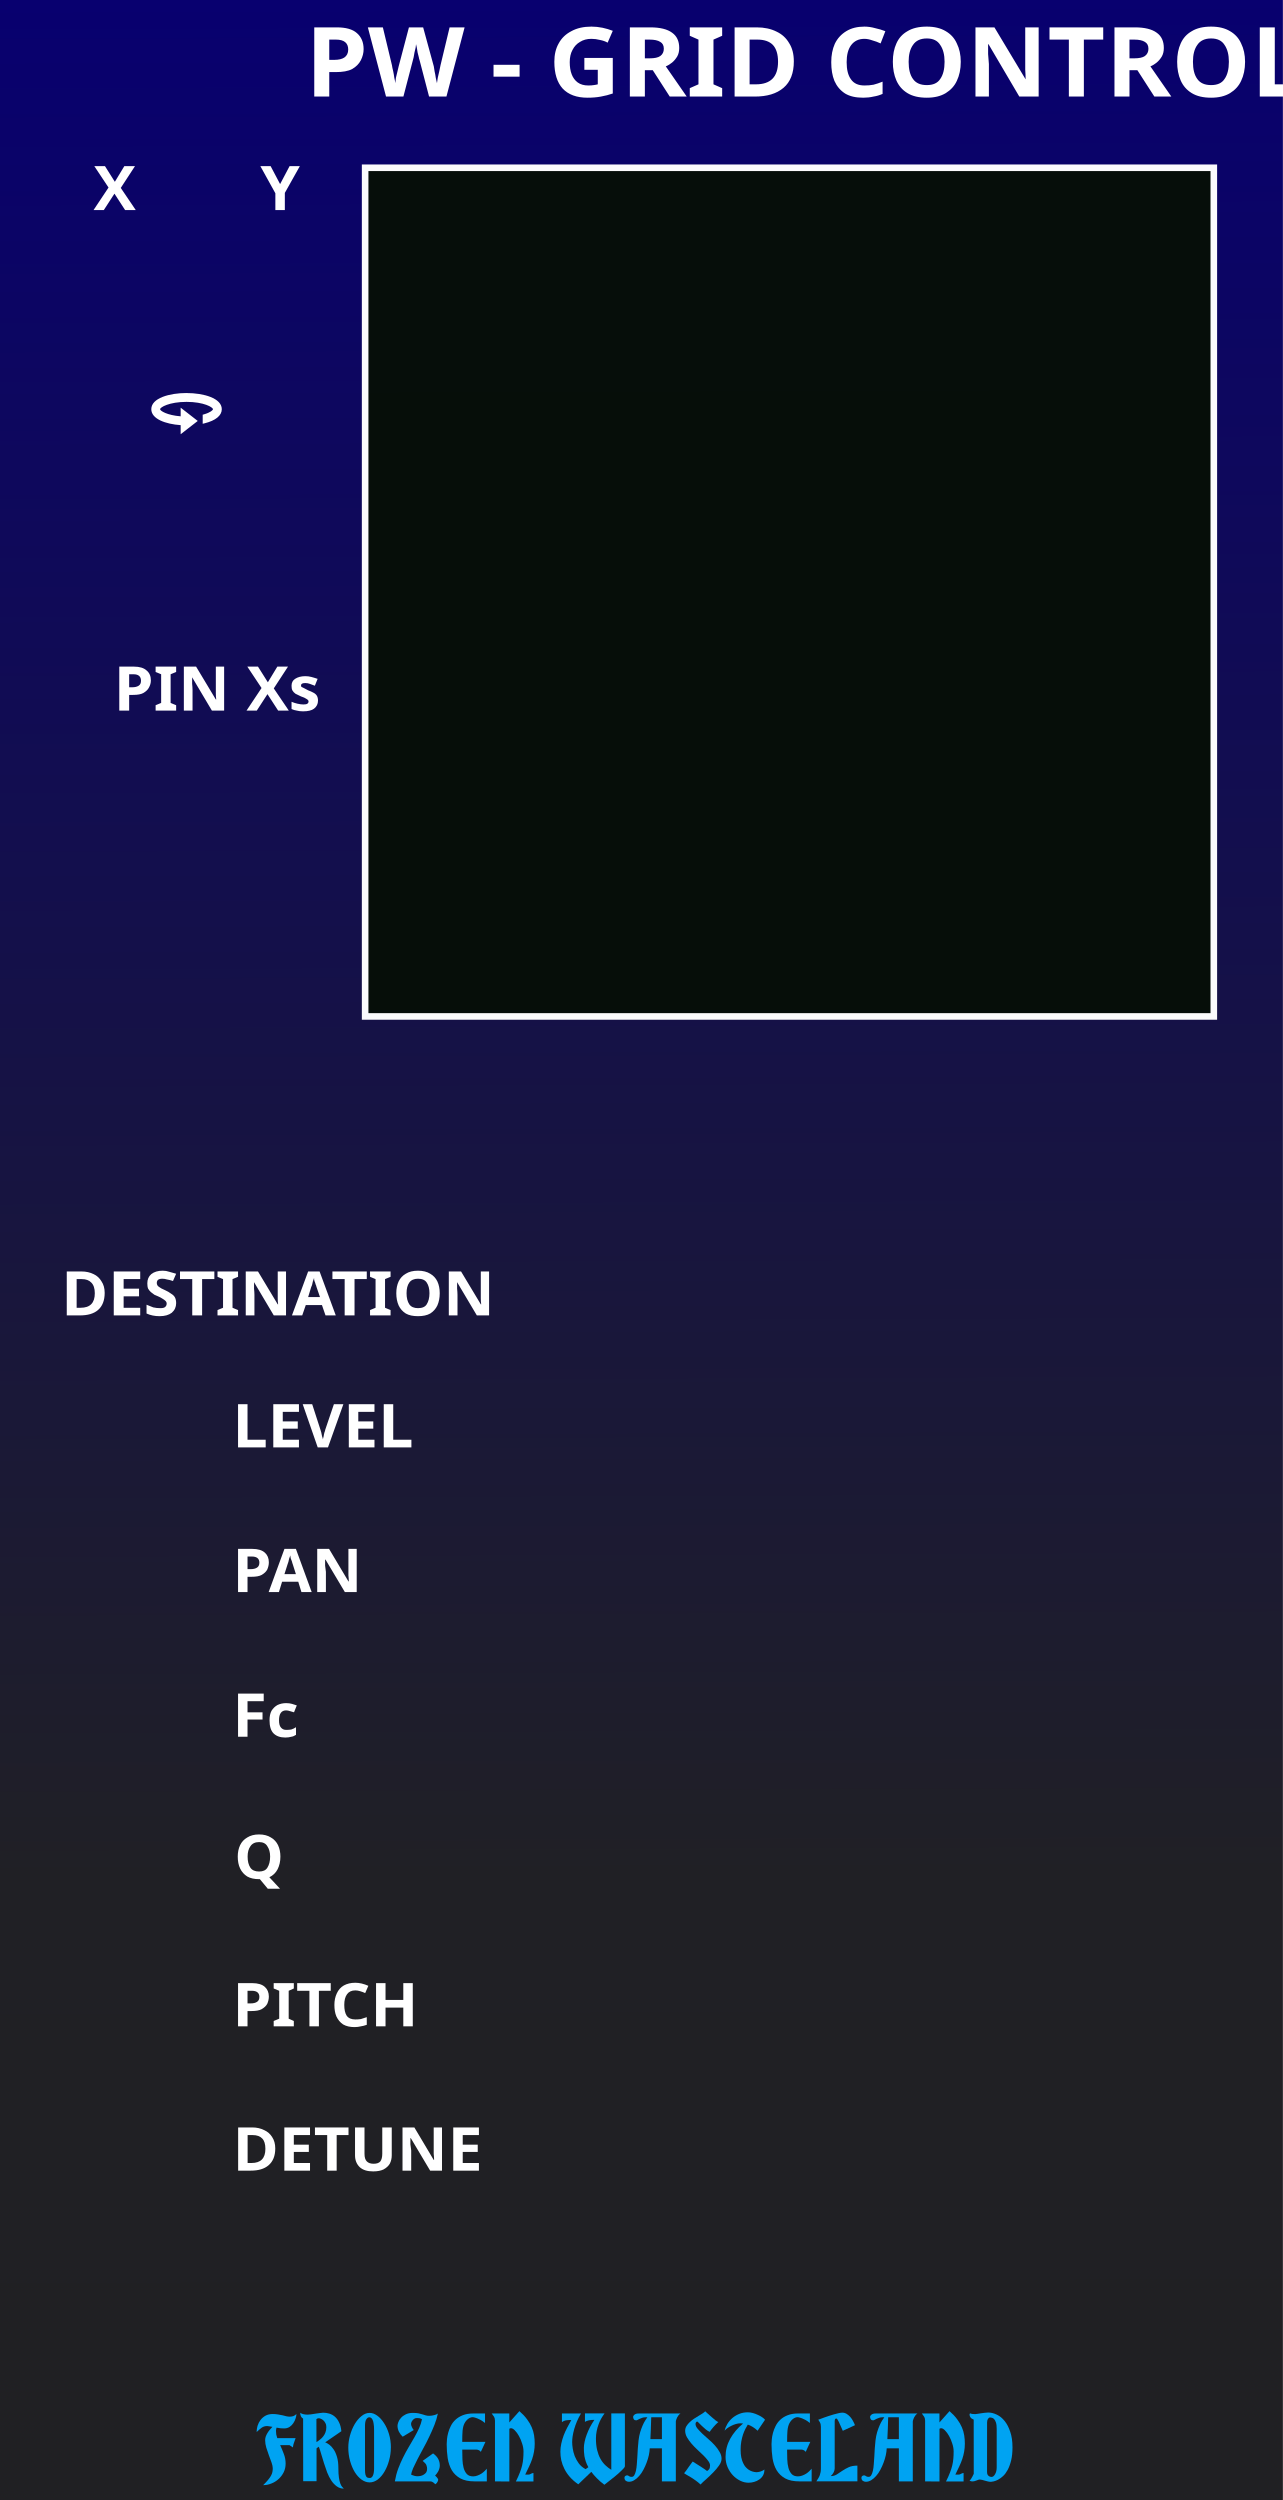
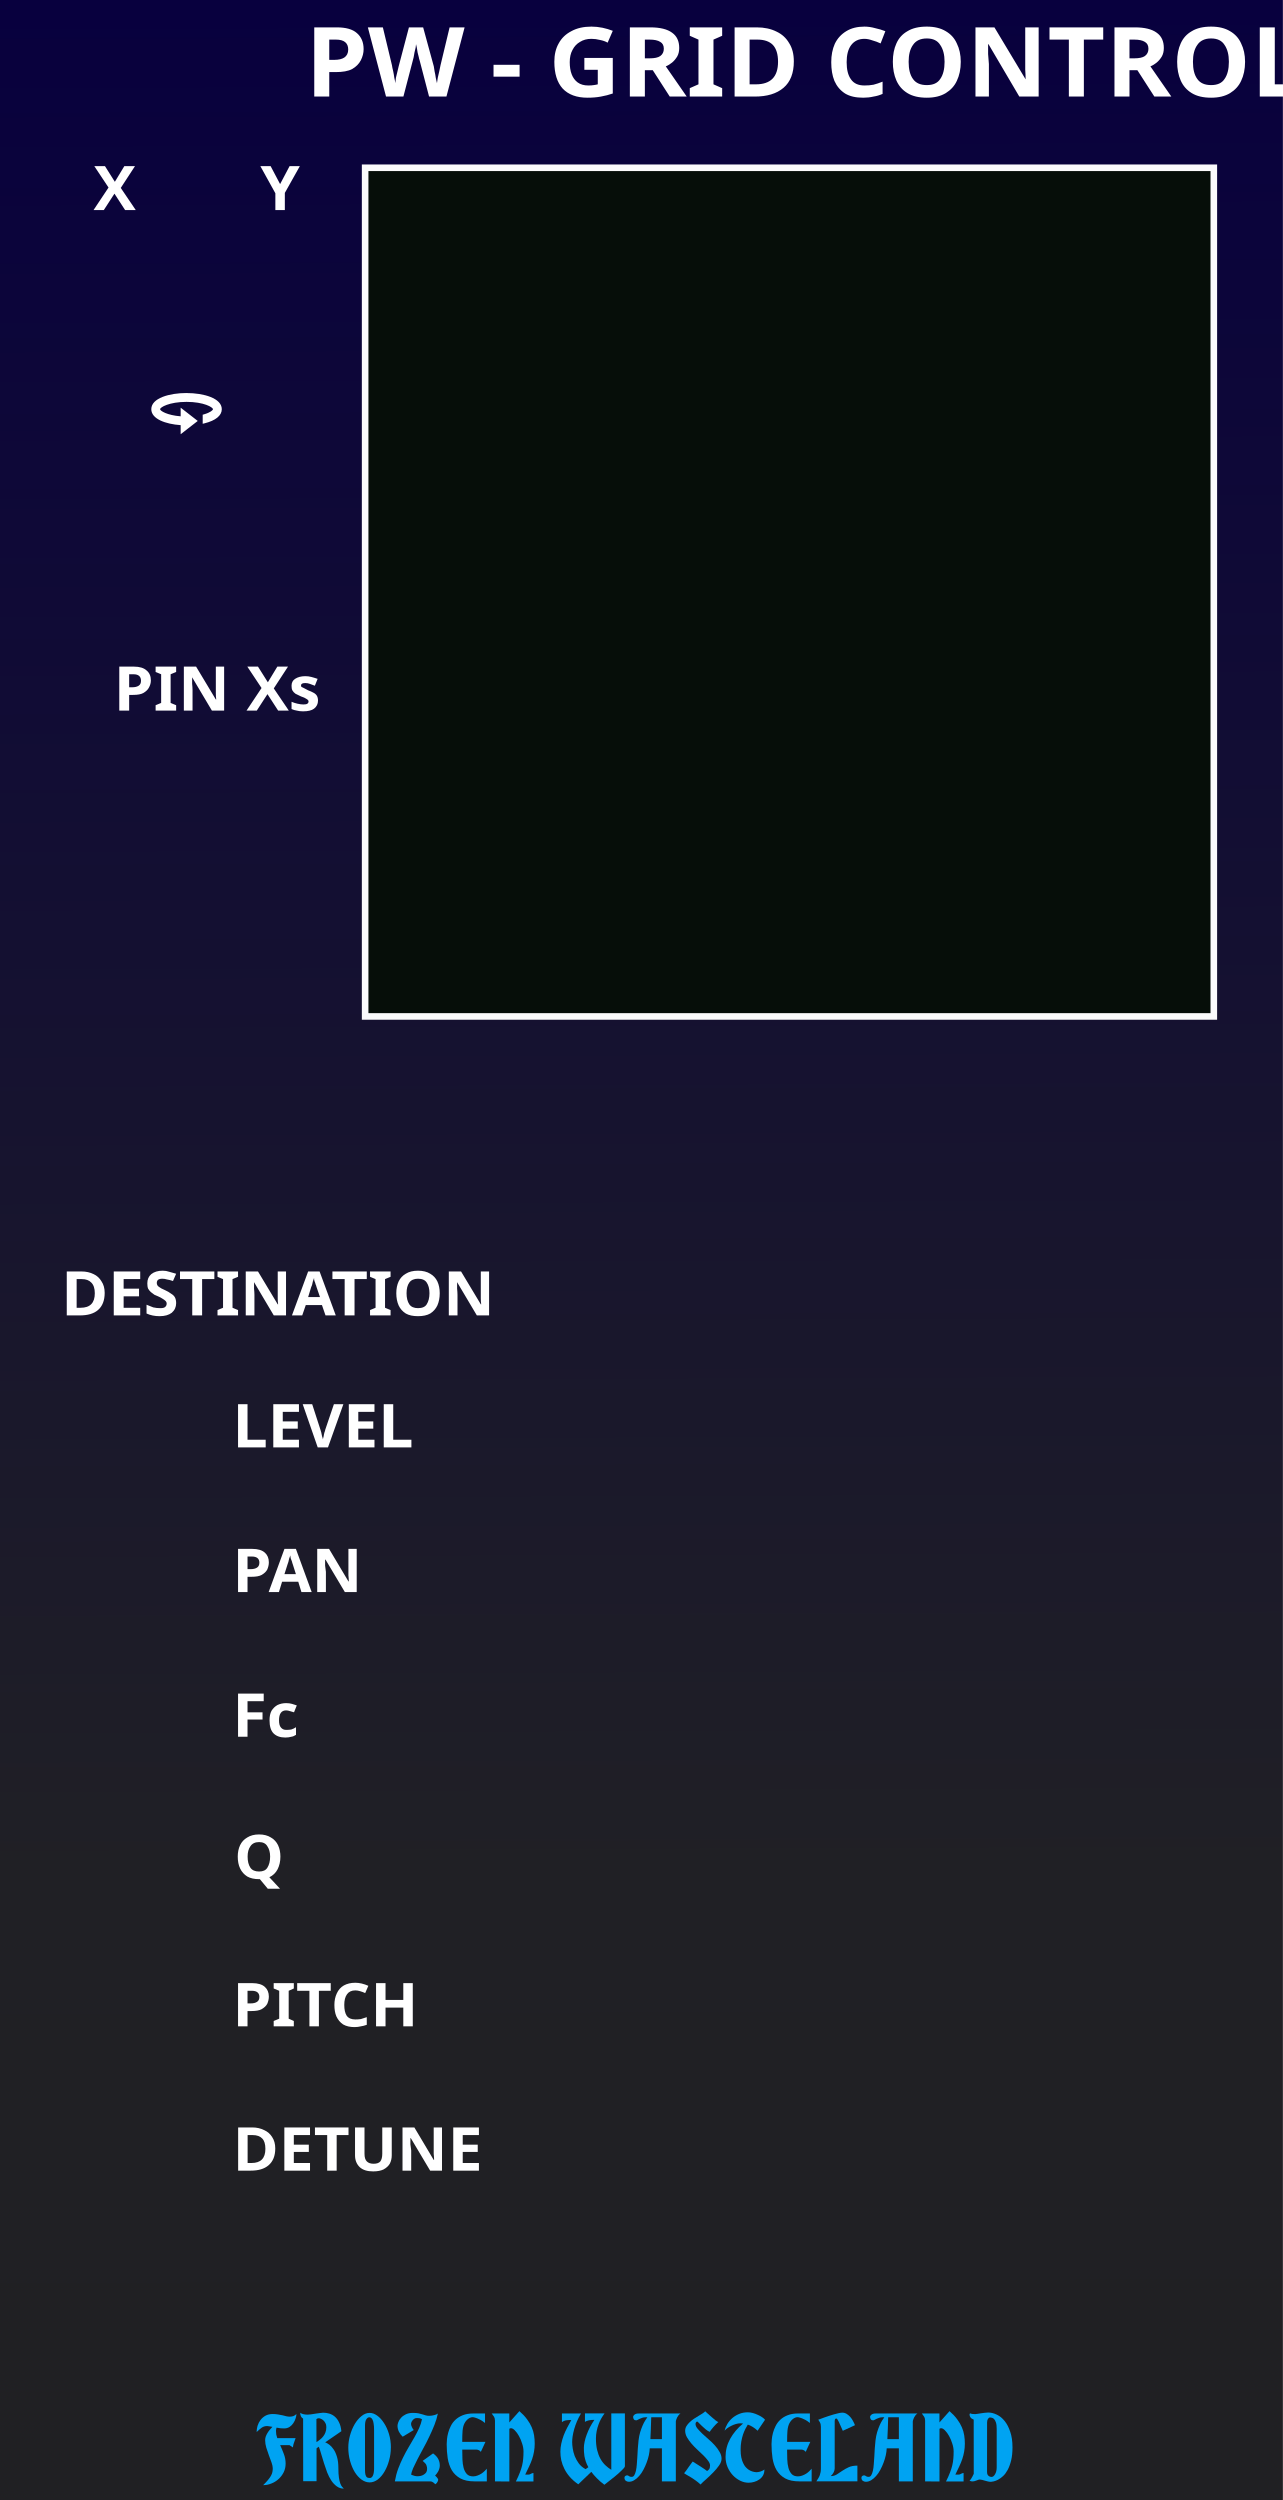
<svg xmlns="http://www.w3.org/2000/svg" xmlns:xlink="http://www.w3.org/1999/xlink" width="195" height="380" viewBox="0 0 51.594 100.542" version="1.1" id="svg11003">
  <defs id="defs10997">
    <linearGradient id="linearGradient4047">
      <stop style="stop-color:#202022;stop-opacity:1;" offset="0" id="stop3387" />
      <stop style="stop-color:#202025;stop-opacity:1;" offset=".3" id="stop3388" />
-       <stop style="stop-color:#08006f;stop-opacity:1;" offset="1" id="stop3389" />
+       <stop style="stop-color:#08003e;stop-opacity:1;" offset="1" id="stop3389" />
    </linearGradient>
    <linearGradient xlink:href="#linearGradient4047" id="linearGradient4049" x1="35.418" y1="158.333" x2="35.22" y2="50.462" gradientUnits="userSpaceOnUse" gradientTransform="matrix(0.5408089,0,0,1.00145,16.09922,-0.1464835)" />
  </defs>
  <g id="layer1" transform="translate(-35.14631,-50.389)">
    <path id="path33493" d="M 35.146,50.389 H 86.74 V 150.931 H 35.146 Z m 0,0" style="fill:url(#linearGradient4049);fill-opacity:1;fill-rule:nonzero;stroke:none;stroke-width:0.315" />
    <g style="font-style:normal;font-weight:normal;font-size:3.528px;line-height:1.25;font-family:sans-serif;letter-spacing:0px;word-spacing:0px;fill:#ffffff;fill-opacity:1;stroke:none;stroke-width:0.265" id="text5097" transform="matrix(1.034483,0,0,1.00145,-1.287785,-0.1464835)" />
    <g style="font-style:normal;font-variant:normal;font-weight:bold;font-stretch:normal;font-size:3.528px;line-height:1.25;font-family:Consolas;-inkscape-font-specification:'Consolas Bold';text-align:center;letter-spacing:0px;word-spacing:0px;text-anchor:middle;fill:#ffffff;fill-opacity:1;stroke:none;stroke-width:0.265" id="text373" transform="matrix(1.034483,0,0,1.00145,-1.287785,-0.1464835)" />
    <g style="font-style:normal;font-variant:normal;font-weight:bold;font-stretch:normal;font-size:13.333px;line-height:1.25;font-family:Consolas;-inkscape-font-specification:'Consolas Bold';text-align:center;letter-spacing:0px;word-spacing:0px;text-anchor:middle;fill:#ffffff;fill-opacity:1;stroke:none" id="flowRoot250" transform="matrix(1.034483,0,0,1.00145,-1.287785,-0.1464835)" />
    <g style="font-style:normal;font-variant:normal;font-weight:bold;font-stretch:normal;font-size:13.333px;line-height:1.25;font-family:Consolas;-inkscape-font-specification:'Consolas Bold';text-align:center;letter-spacing:0px;word-spacing:0px;text-anchor:middle;fill:#ffffff;fill-opacity:1;stroke:none" id="flowRoot53665" transform="matrix(1.034483,0,0,1.00145,-1.287785,-0.1464835)" />
    <g style="font-style:normal;font-variant:normal;font-weight:bold;font-stretch:normal;font-size:3.528px;line-height:1.25;font-family:Consolas;-inkscape-font-specification:'Consolas Bold';text-align:center;letter-spacing:0px;word-spacing:0px;text-anchor:middle;fill:#ffffff;fill-opacity:1;stroke:none;stroke-width:0.265" id="text53994" transform="matrix(1.034483,0,0,1.00145,-1.287785,-0.1464835)" />
    <g aria-label="FROZEN WASTELAND" style="font-style:normal;font-variant:normal;font-weight:bold;font-stretch:normal;font-size:3.528px;line-height:1.25;font-family:Consolas;-inkscape-font-specification:'Consolas Bold';text-align:start;letter-spacing:0px;word-spacing:0px;text-anchor:start;fill:#00a3f2;fill-opacity:1;stroke:none;stroke-width:0.265" id="text3885-7" transform="matrix(1.034483,0,0,1.00145,-34.94113,-0.1464835)">
      <path d="m 77.984,150.26 q 0.12,-0.12 0.191,-0.212 0.074,-0.092 0.113,-0.169 0.042,-0.078 0.053,-0.145 0.014,-0.071 0.014,-0.148 0,-0.095 -0.046,-0.229 -0.046,-0.134 -0.102,-0.286 -0.056,-0.152 -0.102,-0.31 -0.046,-0.159 -0.046,-0.303 0,-0.078 0.025,-0.152 0.028,-0.074 0.067,-0.141 0.042,-0.071 0.092,-0.131 0.049,-0.064 0.099,-0.113 -0.071,-0.014 -0.123,-0.021 -0.053,-0.011 -0.078,-0.011 -0.131,0 -0.222,0.071 -0.088,0.067 -0.191,0.169 0,-0.12 0.035,-0.247 0.039,-0.131 0.116,-0.236 0.078,-0.106 0.194,-0.173 0.12,-0.067 0.282,-0.067 0.113,0 0.208,0.018 0.099,0.014 0.18,0.035 0.081,0.021 0.148,0.039 0.067,0.014 0.12,0.014 0.081,0 0.141,-0.021 0.064,-0.025 0.123,-0.085 0,0.078 -0.032,0.176 -0.028,0.099 -0.088,0.191 -0.056,0.088 -0.148,0.152 -0.092,0.06 -0.212,0.06 -0.06,0 -0.138,-0.007 -0.074,-0.011 -0.155,-0.025 -0.007,0.025 -0.011,0.046 -0.004,0.021 -0.007,0.039 -0.004,0.021 -0.004,0.039 0,0.078 0.011,0.152 0.014,0.07 0.039,0.145 h 0.713 l -0.081,0.24 q -0.011,0.046 -0.014,0.067 -0.004,0.021 -0.011,0.067 l -0.131,-0.092 h -0.363 q 0.078,0.176 0.145,0.36 0.067,0.18 0.067,0.385 0,0.183 -0.074,0.342 -0.074,0.155 -0.198,0.272 -0.12,0.116 -0.279,0.18 -0.155,0.067 -0.321,0.067 z" style="font-style:normal;font-variant:normal;font-weight:normal;font-stretch:normal;font-family:'Bradley Gratis';-inkscape-font-specification:'Bradley Gratis';text-align:start;text-anchor:start;stroke-width:0.265" id="path7125" />
      <path d="m 80.054,148.532 q 0.071,-0.042 0.138,-0.099 0.071,-0.056 0.123,-0.127 0.056,-0.071 0.088,-0.162 0.035,-0.095 0.035,-0.212 0,-0.099 -0.039,-0.166 -0.035,-0.071 -0.085,-0.113 -0.049,-0.042 -0.099,-0.06 -0.046,-0.018 -0.071,-0.018 -0.028,0 -0.053,0.011 -0.021,0.011 -0.039,0.025 z m -0.519,-0.942 q -0.113,-0.064 -0.113,-0.236 0.032,0.032 0.113,0.056 0.081,0.021 0.173,0.021 0.046,0 0.131,-0.011 0.085,-0.014 0.173,-0.028 0.092,-0.014 0.173,-0.025 0.085,-0.014 0.131,-0.014 0.116,0 0.233,0.035 0.116,0.035 0.215,0.12 0.099,0.085 0.166,0.229 0.071,0.141 0.092,0.36 l -0.628,0.445 q 0.071,0.028 0.159,0.095 0.088,0.067 0.166,0.187 0.081,0.12 0.134,0.307 0.053,0.183 0.053,0.452 0,0.233 0.021,0.377 0.021,0.145 0.053,0.233 0.032,0.088 0.067,0.131 0.039,0.046 0.071,0.078 -0.155,0 -0.275,-0.092 -0.12,-0.088 -0.212,-0.233 -0.092,-0.145 -0.162,-0.328 -0.067,-0.183 -0.123,-0.37 -0.056,-0.187 -0.106,-0.36 -0.046,-0.173 -0.095,-0.3 -0.025,0.018 -0.049,0.035 -0.021,0.014 -0.039,0.032 v 1.319 h -0.519 z" style="font-style:normal;font-variant:normal;font-weight:normal;font-stretch:normal;font-family:'Bradley Gratis';-inkscape-font-specification:'Bradley Gratis';text-align:start;text-anchor:start;stroke-width:0.265" id="path7127" />
      <path d="m 81.941,149.64 q 0,0.12 0.014,0.187 0.018,0.067 0.042,0.102 0.028,0.032 0.064,0.039 0.035,0.007 0.071,0.007 0.071,0 0.116,-0.095 0.046,-0.099 0.046,-0.3 v -1.531 q 0,-0.159 -0.018,-0.258 -0.014,-0.102 -0.042,-0.155 -0.025,-0.056 -0.06,-0.078 -0.032,-0.021 -0.064,-0.021 -0.067,0 -0.12,0.085 -0.049,0.081 -0.049,0.261 z m 1.005,-0.885 q 0,0.258 -0.067,0.508 -0.064,0.25 -0.176,0.448 -0.109,0.198 -0.261,0.321 -0.152,0.12 -0.321,0.12 -0.159,0 -0.31,-0.109 -0.148,-0.109 -0.265,-0.3 -0.113,-0.191 -0.183,-0.445 -0.071,-0.254 -0.071,-0.543 0,-0.236 0.064,-0.483 0.067,-0.25 0.18,-0.452 0.113,-0.201 0.265,-0.328 0.152,-0.131 0.321,-0.131 0.148,0 0.293,0.109 0.148,0.109 0.265,0.3 0.12,0.187 0.194,0.441 0.074,0.254 0.074,0.543 z" style="font-style:normal;font-variant:normal;font-weight:normal;font-stretch:normal;font-family:'Bradley Gratis';-inkscape-font-specification:'Bradley Gratis';text-align:start;text-anchor:start;stroke-width:0.265" id="path7129" />
      <path d="m 83.101,150.112 q 0.046,-0.272 0.131,-0.512 0.088,-0.24 0.194,-0.459 0.106,-0.219 0.219,-0.416 0.116,-0.201 0.219,-0.388 0.102,-0.187 0.18,-0.363 0.078,-0.18 0.113,-0.36 -0.028,-0.018 -0.067,-0.032 -0.035,-0.014 -0.138,-0.014 -0.053,0 -0.095,0.028 -0.039,0.025 -0.067,0.064 -0.028,0.035 -0.046,0.078 -0.014,0.039 -0.014,0.064 0,0.028 0.011,0.067 0.014,0.035 0.028,0.071 0.018,0.035 0.035,0.067 0.018,0.028 0.032,0.042 l -0.43,0.268 q -0.085,-0.081 -0.145,-0.198 -0.056,-0.12 -0.056,-0.24 0,-0.06 0.032,-0.148 0.032,-0.088 0.102,-0.169 0.071,-0.085 0.183,-0.141 0.116,-0.06 0.282,-0.06 0.131,0 0.219,0.018 0.088,0.018 0.155,0.042 0.067,0.021 0.123,0.039 0.06,0.018 0.134,0.018 0.046,0 0.099,-0.007 0.053,-0.007 0.099,-0.021 0.046,-0.014 0.081,-0.028 0.039,-0.018 0.06,-0.039 -0.042,0.222 -0.134,0.462 -0.092,0.24 -0.205,0.48 -0.109,0.24 -0.233,0.469 -0.12,0.229 -0.222,0.43 -0.099,0.198 -0.169,0.36 -0.067,0.159 -0.074,0.261 0.141,0.06 0.24,0.06 0.064,0 0.131,-0.014 0.067,-0.018 0.12,-0.053 0.056,-0.035 0.092,-0.088 0.035,-0.057 0.035,-0.134 0,-0.078 -0.018,-0.127 -0.014,-0.053 -0.039,-0.085 -0.025,-0.035 -0.056,-0.06 -0.032,-0.028 -0.06,-0.056 l 0.406,-0.3 q 0.141,0.106 0.201,0.226 0.06,0.12 0.06,0.261 0,0.067 -0.021,0.131 -0.018,0.06 -0.046,0.113 -0.025,0.049 -0.06,0.092 -0.032,0.042 -0.056,0.067 l 0.06,0.06 q 0.018,0.018 0.039,0.053 0.021,0.032 0.021,0.056 0,0.028 -0.025,0.081 -0.021,0.056 -0.088,0.099 -0.025,-0.032 -0.056,-0.057 -0.028,-0.021 -0.06,-0.039 -0.032,-0.018 -0.067,-0.018 z" style="font-style:normal;font-variant:normal;font-weight:normal;font-stretch:normal;font-family:'Bradley Gratis';-inkscape-font-specification:'Bradley Gratis';text-align:start;text-anchor:start;stroke-width:0.265" id="path7131" />
      <path d="m 86.607,147.385 v 0.381 q -0.039,-0.035 -0.102,-0.078 -0.06,-0.042 -0.131,-0.074 -0.067,-0.035 -0.134,-0.056 -0.067,-0.025 -0.113,-0.025 -0.085,0 -0.173,0.067 -0.088,0.067 -0.145,0.18 -0.056,0.109 -0.074,0.289 -0.014,0.176 -0.014,0.455 h 0.903 l -0.18,0.402 q -0.035,-0.053 -0.085,-0.071 -0.046,-0.021 -0.085,-0.021 H 85.722 q 0,0.201 0.007,0.395 0.007,0.191 0.046,0.342 0.042,0.152 0.127,0.247 0.085,0.092 0.243,0.092 0.085,0 0.166,-0.032 0.085,-0.032 0.155,-0.078 0.071,-0.049 0.123,-0.102 0.056,-0.053 0.088,-0.095 v 0.508 h -0.476 q -0.342,0 -0.554,-0.12 -0.212,-0.123 -0.332,-0.328 -0.116,-0.208 -0.159,-0.48 -0.039,-0.272 -0.039,-0.568 0,-0.074 0.011,-0.194 0.011,-0.123 0.046,-0.258 0.035,-0.138 0.102,-0.275 0.067,-0.141 0.18,-0.25 0.116,-0.113 0.286,-0.183 0.169,-0.071 0.409,-0.071 z" style="font-style:normal;font-variant:normal;font-weight:normal;font-stretch:normal;font-family:'Bradley Gratis';-inkscape-font-specification:'Bradley Gratis';text-align:start;text-anchor:start;stroke-width:0.265" id="path7133" />
      <path d="m 86.994,150.112 v -2.438 q 0,-0.099 -0.042,-0.166 -0.042,-0.071 -0.085,-0.123 h 0.684 v 0.36 l 0.392,-0.455 q 0.18,0.162 0.296,0.325 0.116,0.159 0.183,0.321 0.067,0.159 0.092,0.325 0.025,0.162 0.025,0.335 0,0.169 -0.028,0.325 -0.025,0.152 -0.074,0.3 -0.049,0.148 -0.12,0.3 -0.067,0.152 -0.148,0.318 h 0.127 q 0.046,0 0.095,-0.032 0.049,-0.032 0.099,-0.032 v 0.339 h -0.684 q 0.095,-0.194 0.152,-0.349 0.06,-0.155 0.092,-0.296 0.032,-0.141 0.042,-0.275 0.011,-0.134 0.011,-0.286 0,-0.152 -0.053,-0.314 -0.049,-0.166 -0.123,-0.303 -0.074,-0.138 -0.159,-0.226 -0.081,-0.088 -0.148,-0.088 -0.042,0 -0.067,0.021 v 2.117 z" style="font-style:normal;font-variant:normal;font-weight:normal;font-stretch:normal;font-family:'Bradley Gratis';-inkscape-font-specification:'Bradley Gratis';text-align:start;text-anchor:start;stroke-width:0.265" id="path7135" />
      <path d="m 90.232,150.229 q -0.191,-0.138 -0.325,-0.293 -0.134,-0.159 -0.215,-0.328 -0.081,-0.169 -0.12,-0.342 -0.035,-0.176 -0.035,-0.346 0,-0.166 0.035,-0.328 0.035,-0.166 0.092,-0.325 0.06,-0.162 0.138,-0.314 0.078,-0.155 0.159,-0.303 h -0.021 q -0.011,0 -0.025,0 -0.011,-0.004 -0.028,-0.004 -0.056,0 -0.138,0.014 -0.078,0.014 -0.152,0.071 v -0.346 h 0.741 q -0.092,0.159 -0.159,0.321 -0.064,0.159 -0.106,0.31 -0.039,0.148 -0.06,0.282 -0.018,0.131 -0.018,0.236 0,0.106 0.021,0.254 0.021,0.148 0.078,0.307 0.06,0.155 0.159,0.296 0.102,0.141 0.265,0.229 l 0.106,-0.078 q -0.064,-0.12 -0.099,-0.229 -0.035,-0.113 -0.053,-0.212 -0.014,-0.099 -0.018,-0.18 -0.004,-0.085 -0.004,-0.152 0,-0.109 0.028,-0.247 0.028,-0.138 0.081,-0.286 0.053,-0.148 0.127,-0.3 0.078,-0.152 0.173,-0.296 -0.134,0 -0.222,0.021 -0.085,0.021 -0.145,0.06 v -0.339 h 0.762 q -0.064,0.088 -0.127,0.201 -0.06,0.109 -0.106,0.24 -0.046,0.127 -0.074,0.272 -0.028,0.145 -0.028,0.296 0,0.258 0.046,0.459 0.046,0.198 0.127,0.349 0.081,0.152 0.191,0.261 0.109,0.109 0.233,0.187 v -2.265 h 0.529 v 2.12 q 0,0.025 -0.035,0.071 -0.035,0.042 -0.092,0.099 -0.053,0.057 -0.127,0.123 -0.071,0.064 -0.145,0.127 -0.176,0.148 -0.399,0.325 -0.173,-0.134 -0.296,-0.265 -0.123,-0.131 -0.212,-0.254 z" style="font-style:normal;font-variant:normal;font-weight:normal;font-stretch:normal;font-family:'Bradley Gratis';-inkscape-font-specification:'Bradley Gratis';text-align:start;text-anchor:start;stroke-width:0.265" id="path7137" />
      <path d="m 93.484,148.415 v -0.878 h -0.416 q -0.004,0.236 -0.014,0.469 -0.007,0.229 -0.018,0.409 z m 0.72,-1.03 q -0.039,0.028 -0.074,0.071 -0.032,0.042 -0.056,0.092 -0.021,0.046 -0.035,0.092 -0.014,0.042 -0.014,0.074 v 2.399 H 93.484 v -1.33 h -0.473 q -0.004,0.127 -0.035,0.279 -0.032,0.148 -0.088,0.3 -0.053,0.148 -0.127,0.289 -0.071,0.138 -0.162,0.243 -0.088,0.106 -0.191,0.169 -0.099,0.064 -0.208,0.064 -0.071,0 -0.123,-0.042 -0.049,-0.042 -0.049,-0.12 0,-0.049 0.032,-0.07 0.032,-0.025 0.067,-0.025 0.032,0 0.049,0.011 0.018,0.007 0.032,0.021 0.018,0.011 0.039,0.021 0.021,0.007 0.06,0.007 0.064,0 0.102,-0.064 0.039,-0.067 0.064,-0.176 0.025,-0.113 0.035,-0.258 0.014,-0.148 0.021,-0.31 0.007,-0.162 0.018,-0.328 0.011,-0.169 0.028,-0.325 0.021,-0.183 0.064,-0.335 0.046,-0.152 0.095,-0.268 0.049,-0.116 0.099,-0.198 0.049,-0.081 0.085,-0.131 h -0.078 q -0.067,0 -0.123,0.021 -0.056,0.018 -0.102,0.042 -0.042,0.021 -0.078,0.042 -0.032,0.018 -0.056,0.018 -0.06,0 -0.088,-0.042 -0.028,-0.042 -0.028,-0.095 0,-0.049 0.053,-0.092 0.056,-0.046 0.155,-0.046 z" style="font-style:normal;font-variant:normal;font-weight:normal;font-stretch:normal;font-family:'Bradley Gratis';-inkscape-font-specification:'Bradley Gratis';text-align:start;text-anchor:start;stroke-width:0.265" id="path7139" />
      <path d="m 94.984,150.236 q -0.081,-0.081 -0.187,-0.159 -0.102,-0.078 -0.201,-0.138 -0.095,-0.06 -0.169,-0.102 -0.071,-0.042 -0.081,-0.053 0.035,-0.042 0.088,-0.116 0.053,-0.078 0.102,-0.152 0.053,-0.074 0.092,-0.131 0.042,-0.06 0.053,-0.071 0.049,0.032 0.134,0.088 0.088,0.053 0.173,0.113 0.088,0.06 0.159,0.109 0.071,0.049 0.092,0.07 0.049,-0.028 0.081,-0.074 0.035,-0.046 0.035,-0.148 0,-0.088 -0.074,-0.187 -0.071,-0.099 -0.176,-0.208 -0.106,-0.109 -0.233,-0.229 -0.127,-0.12 -0.233,-0.247 -0.106,-0.127 -0.18,-0.258 -0.071,-0.131 -0.071,-0.268 0,-0.099 0.049,-0.183 0.053,-0.088 0.131,-0.162 0.078,-0.078 0.169,-0.138 0.095,-0.064 0.18,-0.116 0.088,-0.056 0.155,-0.099 0.067,-0.046 0.095,-0.081 0.021,0.018 0.092,0.088 0.074,0.067 0.159,0.145 0.085,0.078 0.159,0.138 0.078,0.06 0.102,0.06 -0.035,0.028 -0.088,0.085 -0.049,0.053 -0.102,0.113 -0.049,0.06 -0.092,0.116 -0.039,0.053 -0.056,0.081 -0.081,-0.035 -0.162,-0.106 -0.081,-0.071 -0.148,-0.138 -0.067,-0.067 -0.113,-0.116 -0.046,-0.053 -0.06,-0.053 -0.028,0 -0.049,0.032 -0.018,0.028 -0.018,0.067 0,0.085 0.074,0.18 0.078,0.095 0.187,0.205 0.113,0.106 0.243,0.226 0.134,0.116 0.243,0.243 0.113,0.127 0.187,0.265 0.078,0.134 0.078,0.275 0,0.127 -0.095,0.268 -0.095,0.141 -0.229,0.282 -0.131,0.138 -0.268,0.265 -0.138,0.123 -0.226,0.219 z" style="font-style:normal;font-variant:normal;font-weight:normal;font-stretch:normal;font-family:'Bradley Gratis';-inkscape-font-specification:'Bradley Gratis';text-align:start;text-anchor:start;stroke-width:0.265" id="path7141" />
      <path d="m 97.469,149.636 q 0,0.138 -0.056,0.24 -0.056,0.099 -0.148,0.162 -0.088,0.064 -0.198,0.095 -0.109,0.032 -0.215,0.032 -0.166,0 -0.325,-0.081 -0.159,-0.081 -0.286,-0.219 -0.127,-0.141 -0.205,-0.328 -0.078,-0.191 -0.078,-0.409 0,-0.392 0.18,-0.727 0.18,-0.339 0.501,-0.614 -0.028,-0.004 -0.053,-0.004 -0.021,-0.004 -0.046,-0.004 -0.085,0 -0.18,0.028 -0.095,0.028 -0.18,0.074 -0.085,0.042 -0.155,0.095 -0.067,0.053 -0.102,0.099 0.028,-0.138 0.106,-0.272 0.078,-0.134 0.194,-0.236 0.116,-0.102 0.268,-0.166 0.152,-0.064 0.332,-0.064 0.092,0 0.194,0.028 0.102,0.028 0.194,0.074 0.095,0.042 0.169,0.095 0.074,0.053 0.113,0.102 l -0.289,0.441 q -0.176,-0.173 -0.381,-0.247 -0.046,0.074 -0.095,0.176 -0.049,0.099 -0.092,0.226 -0.039,0.127 -0.067,0.282 -0.025,0.152 -0.025,0.332 0,0.169 0.025,0.3 0.028,0.131 0.071,0.226 0.042,0.095 0.095,0.159 0.056,0.064 0.113,0.106 0.134,0.095 0.307,0.106 0.071,0 0.162,-0.028 0.095,-0.032 0.152,-0.081 z" style="font-style:normal;font-variant:normal;font-weight:normal;font-stretch:normal;font-family:'Bradley Gratis';-inkscape-font-specification:'Bradley Gratis';text-align:start;text-anchor:start;stroke-width:0.265" id="path7143" />
      <path d="m 99.237,147.385 v 0.381 q -0.039,-0.035 -0.102,-0.078 -0.06,-0.042 -0.131,-0.074 -0.067,-0.035 -0.134,-0.056 -0.067,-0.025 -0.113,-0.025 -0.085,0 -0.173,0.067 -0.088,0.067 -0.145,0.18 -0.056,0.109 -0.074,0.289 -0.014,0.176 -0.014,0.455 h 0.903 l -0.18,0.402 q -0.035,-0.053 -0.085,-0.071 -0.046,-0.021 -0.085,-0.021 h -0.554 q 0,0.201 0.007,0.395 0.007,0.191 0.046,0.342 0.042,0.152 0.127,0.247 0.085,0.092 0.243,0.092 0.085,0 0.166,-0.032 0.085,-0.032 0.155,-0.078 0.071,-0.049 0.123,-0.102 0.056,-0.053 0.088,-0.095 v 0.508 h -0.476 q -0.342,0 -0.554,-0.12 -0.212,-0.123 -0.332,-0.328 -0.116,-0.208 -0.159,-0.48 -0.039,-0.272 -0.039,-0.568 0,-0.074 0.011,-0.194 0.011,-0.123 0.046,-0.258 0.035,-0.138 0.102,-0.275 0.067,-0.141 0.18,-0.25 0.116,-0.113 0.286,-0.183 0.169,-0.071 0.409,-0.071 z" style="font-style:normal;font-variant:normal;font-weight:normal;font-stretch:normal;font-family:'Bradley Gratis';-inkscape-font-specification:'Bradley Gratis';text-align:start;text-anchor:start;stroke-width:0.265" id="path7145" />
      <path d="m 100.516,148.08 q -0.088,-0.212 -0.152,-0.353 -0.064,-0.141 -0.099,-0.141 -0.039,0 -0.053,0.035 -0.011,0.032 -0.011,0.056 v 1.912 q 0,0.078 -0.042,0.162 -0.042,0.085 -0.113,0.148 0.131,0 0.233,-0.064 0.102,-0.067 0.212,-0.145 0.113,-0.081 0.25,-0.145 0.138,-0.067 0.342,-0.067 v 0.631 h -1.595 q 0.046,-0.067 0.078,-0.127 0.035,-0.06 0.056,-0.12 0.021,-0.06 0.032,-0.127 0.011,-0.067 0.011,-0.148 v -1.669 q 0,-0.113 -0.042,-0.183 -0.042,-0.074 -0.06,-0.102 0.014,-0.004 0.071,-0.025 0.06,-0.025 0.145,-0.056 0.085,-0.032 0.187,-0.067 0.102,-0.035 0.201,-0.064 0.099,-0.032 0.187,-0.049 0.088,-0.021 0.145,-0.021 0.088,0 0.166,0.049 0.078,0.049 0.141,0.123 0.064,0.074 0.109,0.166 0.046,0.088 0.074,0.166 z" style="font-style:normal;font-variant:normal;font-weight:normal;font-stretch:normal;font-family:'Bradley Gratis';-inkscape-font-specification:'Bradley Gratis';text-align:start;text-anchor:start;stroke-width:0.265" id="path7147" />
      <path d="m 102.696,148.415 v -0.878 h -0.416 q -0.004,0.236 -0.014,0.469 -0.007,0.229 -0.018,0.409 z m 0.72,-1.03 q -0.039,0.028 -0.074,0.071 -0.032,0.042 -0.056,0.092 -0.021,0.046 -0.035,0.092 -0.014,0.042 -0.014,0.074 v 2.399 H 102.696 v -1.33 h -0.473 q -0.004,0.127 -0.035,0.279 -0.032,0.148 -0.088,0.3 -0.053,0.148 -0.127,0.289 -0.07,0.138 -0.162,0.243 -0.088,0.106 -0.191,0.169 -0.099,0.064 -0.208,0.064 -0.071,0 -0.123,-0.042 -0.049,-0.042 -0.049,-0.12 0,-0.049 0.032,-0.07 0.032,-0.025 0.067,-0.025 0.032,0 0.049,0.011 0.018,0.007 0.032,0.021 0.018,0.011 0.039,0.021 0.021,0.007 0.06,0.007 0.064,0 0.102,-0.064 0.039,-0.067 0.064,-0.176 0.025,-0.113 0.035,-0.258 0.014,-0.148 0.021,-0.31 0.007,-0.162 0.018,-0.328 0.011,-0.169 0.028,-0.325 0.021,-0.183 0.064,-0.335 0.046,-0.152 0.095,-0.268 0.049,-0.116 0.099,-0.198 0.049,-0.081 0.085,-0.131 h -0.078 q -0.067,0 -0.123,0.021 -0.056,0.018 -0.102,0.042 -0.042,0.021 -0.078,0.042 -0.032,0.018 -0.056,0.018 -0.06,0 -0.088,-0.042 -0.028,-0.042 -0.028,-0.095 0,-0.049 0.053,-0.092 0.056,-0.046 0.155,-0.046 z" style="font-style:normal;font-variant:normal;font-weight:normal;font-stretch:normal;font-family:'Bradley Gratis';-inkscape-font-specification:'Bradley Gratis';text-align:start;text-anchor:start;stroke-width:0.265" id="path7149" />
      <path d="m 103.716,150.112 v -2.438 q 0,-0.099 -0.042,-0.166 -0.042,-0.071 -0.085,-0.123 h 0.684 v 0.36 l 0.392,-0.455 q 0.18,0.162 0.296,0.325 0.116,0.159 0.183,0.321 0.067,0.159 0.092,0.325 0.025,0.162 0.025,0.335 0,0.169 -0.028,0.325 -0.025,0.152 -0.074,0.3 -0.049,0.148 -0.12,0.3 -0.067,0.152 -0.148,0.318 h 0.127 q 0.046,0 0.095,-0.032 0.049,-0.032 0.099,-0.032 v 0.339 h -0.684 q 0.095,-0.194 0.152,-0.349 0.06,-0.155 0.092,-0.296 0.032,-0.141 0.042,-0.275 0.011,-0.134 0.011,-0.286 0,-0.152 -0.053,-0.314 -0.049,-0.166 -0.123,-0.303 -0.074,-0.138 -0.159,-0.226 -0.081,-0.088 -0.148,-0.088 -0.042,0 -0.067,0.021 v 2.117 z" style="font-style:normal;font-variant:normal;font-weight:normal;font-stretch:normal;font-family:'Bradley Gratis';-inkscape-font-specification:'Bradley Gratis';text-align:start;text-anchor:start;stroke-width:0.265" id="path7151" />
      <path d="m 105.605,147.632 q -0.092,-0.039 -0.127,-0.095 -0.035,-0.056 -0.035,-0.106 0,-0.042 0.028,-0.053 0.028,0.018 0.078,0.025 0.049,0.007 0.113,0.007 0.032,0 0.088,-0.011 0.06,-0.011 0.131,-0.021 0.071,-0.011 0.145,-0.021 0.078,-0.011 0.145,-0.011 0.162,0 0.332,0.085 0.169,0.081 0.303,0.254 0.134,0.169 0.219,0.434 0.088,0.261 0.088,0.624 0,0.307 -0.053,0.529 -0.053,0.222 -0.134,0.377 -0.081,0.155 -0.18,0.25 -0.099,0.092 -0.194,0.145 -0.092,0.049 -0.169,0.067 -0.074,0.018 -0.109,0.018 -0.053,0 -0.113,-0.014 -0.06,-0.014 -0.12,-0.032 -0.057,-0.018 -0.109,-0.032 -0.049,-0.014 -0.085,-0.014 -0.039,0 -0.07,0.014 -0.032,0.011 -0.067,0.025 -0.032,0.011 -0.071,0.025 -0.039,0.011 -0.088,0.011 -0.018,0 -0.039,-0.004 -0.018,-0.004 -0.035,-0.011 -0.018,-0.007 -0.035,-0.018 0.028,-0.018 0.056,-0.06 0.028,-0.046 0.053,-0.095 0.028,-0.053 0.056,-0.116 z m 0.519,2.103 q 0,0.074 0.025,0.116 0.028,0.039 0.06,0.057 0.039,0.021 0.085,0.025 0.081,0 0.141,-0.109 0.064,-0.109 0.064,-0.279 v -1.549 q 0,-0.166 -0.032,-0.258 -0.032,-0.092 -0.074,-0.134 -0.042,-0.042 -0.085,-0.049 -0.042,-0.011 -0.067,-0.011 -0.042,0 -0.081,0.056 -0.035,0.057 -0.035,0.148 z" style="font-style:normal;font-variant:normal;font-weight:normal;font-stretch:normal;font-family:'Bradley Gratis';-inkscape-font-specification:'Bradley Gratis';text-align:start;text-anchor:start;stroke-width:0.265" id="path7153" />
    </g>
    <flowRoot xml:space="preserve" id="flowRoot2363" style="font-style:normal;font-variant:normal;font-weight:bold;font-stretch:normal;font-size:13.333px;line-height:1.25;font-family:Consolas;-inkscape-font-specification:'Consolas Bold';text-align:center;letter-spacing:0px;word-spacing:0px;text-anchor:middle;fill:#000000;fill-opacity:1;stroke:none" transform="matrix(1.034483,0,0,1.00145,-1.287785,-0.1464835)">
      <flowRegion id="flowRegion2365">
        <rect id="rect2367" width="268.669" height="29.026" x="-27.546" y="158.641" />
      </flowRegion>
      <flowPara id="flowPara2369" />
    </flowRoot>
    <text xml:space="preserve" style="font-style:normal;font-variant:normal;font-weight:bold;font-stretch:normal;font-size:3.591px;line-height:1.25;font-family:Consolas;-inkscape-font-specification:'Consolas Bold';text-align:start;letter-spacing:0px;word-spacing:0px;text-anchor:start;fill:#ffffff;fill-opacity:1;stroke:none;stroke-width:0.269" x="46.658" y="55.159" id="text3885" transform="scale(1.016359,0.9839046)">
      <tspan x="46.658" y="55.159" style="font-style:normal;font-variant:normal;font-weight:bold;font-stretch:normal;font-size:3.95px;font-family:Homenaje;-inkscape-font-specification:'Homenaje Bold';text-align:start;text-anchor:start;fill:#ffffff;fill-opacity:1;stroke-width:0.269" id="tspan1013">PW - GRID CONTROL</tspan>
    </text>
    <text xml:space="preserve" style="font-style:normal;font-variant:normal;font-weight:bold;font-stretch:normal;font-size:3.591px;line-height:1.25;font-family:Calibri;-inkscape-font-specification:'Calibri Bold';letter-spacing:0px;word-spacing:0px;fill:#ffffff;fill-opacity:1;stroke:none;stroke-width:0.269" x="38.28" y="59.798" id="text5443-7-5-4" transform="scale(1.016359,0.9839046)">
      <tspan id="tspan5441-1-6-3" x="38.28" y="59.798" style="font-style:normal;font-variant:normal;font-weight:bold;font-stretch:normal;font-size:2.513px;font-family:Homenaje;-inkscape-font-specification:'Homenaje Bold';stroke-width:0.269">X</tspan>
    </text>
    <text xml:space="preserve" style="font-style:normal;font-variant:normal;font-weight:bold;font-stretch:normal;font-size:3.591px;line-height:1.25;font-family:'Labtop Secundo Superwide';-inkscape-font-specification:'Labtop Secundo Superwide Bold';text-align:center;letter-spacing:0px;word-spacing:0px;text-anchor:middle;fill:#000000;fill-opacity:1;stroke:none;stroke-width:0.269" x="70.401" y="137.097" id="text993" transform="scale(1.016359,0.9839046)">
      <tspan id="tspan991" x="70.401" y="140.335" style="stroke-width:0.269" />
    </text>
    <text xml:space="preserve" style="font-style:normal;font-variant:normal;font-weight:bold;font-stretch:normal;font-size:3.591px;line-height:1.25;font-family:'Labtop Secundo Superwide';-inkscape-font-specification:'Labtop Secundo Superwide Bold';text-align:center;letter-spacing:0px;word-spacing:0px;text-anchor:middle;fill:#ff04ff;fill-opacity:1;stroke:none;stroke-width:0.269" x="97.632" y="115.007" id="text1267" transform="scale(1.016359,0.9839046)">
      <tspan id="tspan1265" x="97.632" y="118.246" style="fill:#ff04ff;fill-opacity:1;stroke-width:0.269" />
    </text>
    <text xml:space="preserve" style="font-style:normal;font-variant:normal;font-weight:bold;font-stretch:normal;font-size:3.591px;line-height:1.25;font-family:'Labtop Secundo Superwide';-inkscape-font-specification:'Labtop Secundo Superwide Bold';text-align:center;letter-spacing:0px;word-spacing:0px;text-anchor:middle;fill:#ffffff;fill-opacity:1;stroke:none;stroke-width:0.269" x="103.535" y="113.96" id="text1271" transform="scale(1.016359,0.9839046)">
      <tspan id="tspan1269" x="103.535" y="117.198" style="fill:#ffffff;fill-opacity:1;stroke-width:0.269" />
    </text>
    <text xml:space="preserve" style="font-style:normal;font-variant:normal;font-weight:bold;font-stretch:normal;font-size:3.591px;line-height:1.25;font-family:'Labtop Secundo Superwide';-inkscape-font-specification:'Labtop Secundo Superwide Bold';text-align:center;letter-spacing:0px;word-spacing:0px;text-anchor:middle;fill:#000000;fill-opacity:1;stroke:none;stroke-width:0.269" x="103.63" y="113.865" id="text1275" transform="scale(1.016359,0.9839046)">
      <tspan id="tspan1273" x="103.63" y="117.103" style="stroke-width:0.269" />
    </text>
    <text xml:space="preserve" style="font-style:normal;font-variant:normal;font-weight:bold;font-stretch:normal;font-size:3.591px;line-height:1.25;font-family:Homenaje;-inkscape-font-specification:'Homenaje Bold';letter-spacing:0px;word-spacing:0px;fill:#ffffff;fill-opacity:1;stroke:none;stroke-width:0.269" x="44.881" y="59.798" id="text5443-7-5-4-3" transform="scale(1.016359,0.9839046)">
      <tspan id="tspan5441-1-6-3-0" x="44.881" y="59.798" style="font-style:normal;font-variant:normal;font-weight:bold;font-stretch:normal;font-size:2.513px;font-family:Homenaje;-inkscape-font-specification:'Homenaje Bold';stroke-width:0.269">Y</tspan>
    </text>
    <text xml:space="preserve" style="font-style:normal;font-variant:normal;font-weight:bold;font-stretch:normal;font-size:3.591px;line-height:1.25;font-family:Homenaje;-inkscape-font-specification:'Homenaje Bold';letter-spacing:0px;word-spacing:0px;fill:#ffffff;fill-opacity:1;stroke:none;stroke-width:0.269" x="39.083" y="80.256" id="text5443-7-5-4-7" transform="scale(1.016359,0.9839046)">
      <tspan id="tspan5441-1-6-3-7" x="39.083" y="80.256" style="font-style:normal;font-variant:normal;font-weight:bold;font-stretch:normal;font-size:2.513px;font-family:Homenaje;-inkscape-font-specification:'Homenaje Bold';stroke-width:0.269">PIN Xs</tspan>
    </text>
    <text xml:space="preserve" style="font-style:normal;font-variant:normal;font-weight:bold;font-stretch:normal;font-size:3.591px;line-height:1.25;font-family:Homenaje;-inkscape-font-specification:'Homenaje Bold';letter-spacing:0px;word-spacing:0px;fill:#ffffff;fill-opacity:1;stroke:none;stroke-width:0.269" x="43.783" y="110.374" id="text5443-7-5-4-6" transform="scale(1.016359,0.9839046)">
      <tspan id="tspan5441-1-6-3-2" x="43.783" y="110.374" style="font-style:normal;font-variant:normal;font-weight:bold;font-stretch:normal;font-size:2.469px;font-family:Homenaje;-inkscape-font-specification:'Homenaje Bold';stroke-width:0.269">LEVEL</tspan>
    </text>
    <text xml:space="preserve" style="font-style:normal;font-variant:normal;font-weight:bold;font-stretch:normal;font-size:3.591px;line-height:1.25;font-family:'Labtop Secundo Superwide';-inkscape-font-specification:'Labtop Secundo Superwide Bold';text-align:center;letter-spacing:0px;word-spacing:0px;text-anchor:middle;fill:#000000;fill-opacity:1;stroke:none;stroke-width:0.269" x="80.589" y="113.96" id="text1475" transform="scale(1.016359,0.9839046)">
      <tspan id="tspan1473" x="80.589" y="117.198" style="stroke-width:0.269" />
    </text>
    <text xml:space="preserve" style="font-style:normal;font-variant:normal;font-weight:bold;font-stretch:normal;font-size:3.591px;line-height:1.25;font-family:Homenaje;-inkscape-font-specification:'Homenaje Bold';letter-spacing:0px;word-spacing:0px;fill:#ffffff;fill-opacity:1;stroke:none;stroke-width:0.269" x="37.003" y="104.978" id="text5443-7-5-4-7-4" transform="scale(1.016359,0.9839046)">
      <tspan id="tspan5441-1-6-3-7-6" x="37.003" y="104.978" style="font-style:normal;font-variant:normal;font-weight:bold;font-stretch:normal;font-size:2.513px;font-family:Homenaje;-inkscape-font-specification:'Homenaje Bold';stroke-width:0.269">DESTINATION</tspan>
    </text>
    <path style="opacity:0.981;fill:#060e08;fill-opacity:1;stroke:#ffffff;stroke-width:0.265;stroke-miterlimit:4;stroke-dasharray:none;stroke-opacity:1" d="M 49.831,57.136 H 83.962 V 91.267 H 49.831 Z" id="rect4936-0-8" />
    <text xml:space="preserve" style="font-style:normal;font-variant:normal;font-weight:bold;font-stretch:normal;font-size:3.591px;line-height:1.25;font-family:Homenaje;-inkscape-font-specification:'Homenaje Bold';letter-spacing:0px;word-spacing:0px;fill:#ffffff;fill-opacity:1;stroke:none;stroke-width:0.269" x="43.783" y="116.29" id="text5443-7-5-4-6-8" transform="scale(1.016359,0.9839046)">
      <tspan id="tspan5441-1-6-3-2-3" x="43.783" y="116.29" style="font-style:normal;font-variant:normal;font-weight:bold;font-stretch:normal;font-size:2.469px;font-family:Homenaje;-inkscape-font-specification:'Homenaje Bold';stroke-width:0.269">PAN</tspan>
    </text>
    <text xml:space="preserve" style="font-style:normal;font-variant:normal;font-weight:bold;font-stretch:normal;font-size:3.591px;line-height:1.25;font-family:Homenaje;-inkscape-font-specification:'Homenaje Bold';letter-spacing:0px;word-spacing:0px;fill:#ffffff;fill-opacity:1;stroke:none;stroke-width:0.269" x="43.783" y="122.206" id="text5443-7-5-4-6-5" transform="scale(1.016359,0.9839046)">
      <tspan id="tspan5441-1-6-3-2-9" x="43.783" y="122.206" style="font-style:normal;font-variant:normal;font-weight:bold;font-stretch:normal;font-size:2.469px;font-family:Homenaje;-inkscape-font-specification:'Homenaje Bold';stroke-width:0.269">Fc</tspan>
    </text>
    <text xml:space="preserve" style="font-style:normal;font-variant:normal;font-weight:bold;font-stretch:normal;font-size:3.591px;line-height:1.25;font-family:Homenaje;-inkscape-font-specification:'Homenaje Bold';letter-spacing:0px;word-spacing:0px;fill:#ffffff;fill-opacity:1;stroke:none;stroke-width:0.269" x="43.846" y="127.993" id="text5443-7-5-4-6-4" transform="scale(1.016359,0.9839046)">
      <tspan id="tspan5441-1-6-3-2-5" x="43.846" y="127.993" style="font-style:normal;font-variant:normal;font-weight:bold;font-stretch:normal;font-size:2.469px;font-family:Homenaje;-inkscape-font-specification:'Homenaje Bold';stroke-width:0.269">Q</tspan>
    </text>
    <text xml:space="preserve" style="font-style:normal;font-variant:normal;font-weight:bold;font-stretch:normal;font-size:3.591px;line-height:1.25;font-family:Homenaje;-inkscape-font-specification:'Homenaje Bold';letter-spacing:0px;word-spacing:0px;fill:#ffffff;fill-opacity:1;stroke:none;stroke-width:0.269" x="43.783" y="134.038" id="text5443-7-5-4-6-2" transform="scale(1.016359,0.9839046)">
      <tspan id="tspan5441-1-6-3-2-2" x="43.783" y="134.038" style="font-style:normal;font-variant:normal;font-weight:bold;font-stretch:normal;font-size:2.469px;font-family:Homenaje;-inkscape-font-specification:'Homenaje Bold';stroke-width:0.269">PITCH</tspan>
    </text>
    <text xml:space="preserve" style="font-style:normal;font-variant:normal;font-weight:bold;font-stretch:normal;font-size:3.591px;line-height:1.25;font-family:Homenaje;-inkscape-font-specification:'Homenaje Bold';letter-spacing:0px;word-spacing:0px;fill:#ffffff;fill-opacity:1;stroke:none;stroke-width:0.269" x="43.785" y="139.937" id="text5443-7-5-4-6-6" transform="scale(1.016359,0.9839046)">
      <tspan id="tspan5441-1-6-3-2-4" x="43.785" y="139.937" style="font-style:normal;font-variant:normal;font-weight:bold;font-stretch:normal;font-size:2.469px;font-family:Homenaje;-inkscape-font-specification:'Homenaje Bold';stroke-width:0.269">DETUNE</tspan>
    </text>
    <path d="m 42.649,66.195 c -0.683,0 -1.418,0.203 -1.418,0.65 0,0.395 0.576,0.6 1.181,0.642 v 0.365 l 0.687,-0.534 -0.687,-0.534 v 0.348 c -0.544,-0.042 -0.827,-0.22 -0.827,-0.286 0,-0.076 0.366,-0.295 1.063,-0.295 0.698,0 1.063,0.219 1.063,0.295 0,0.033 -0.093,0.131 -0.37,0.209 l -0.043,0.012 v 0.365 l 0.073,-0.018 c 0.448,-0.111 0.695,-0.312 0.695,-0.568 0,-0.446 -0.735,-0.65 -1.418,-0.65 z" id="path24013" style="fill:#ffffff;fill-opacity:1;stroke-width:0.059" />
  </g>
</svg>
